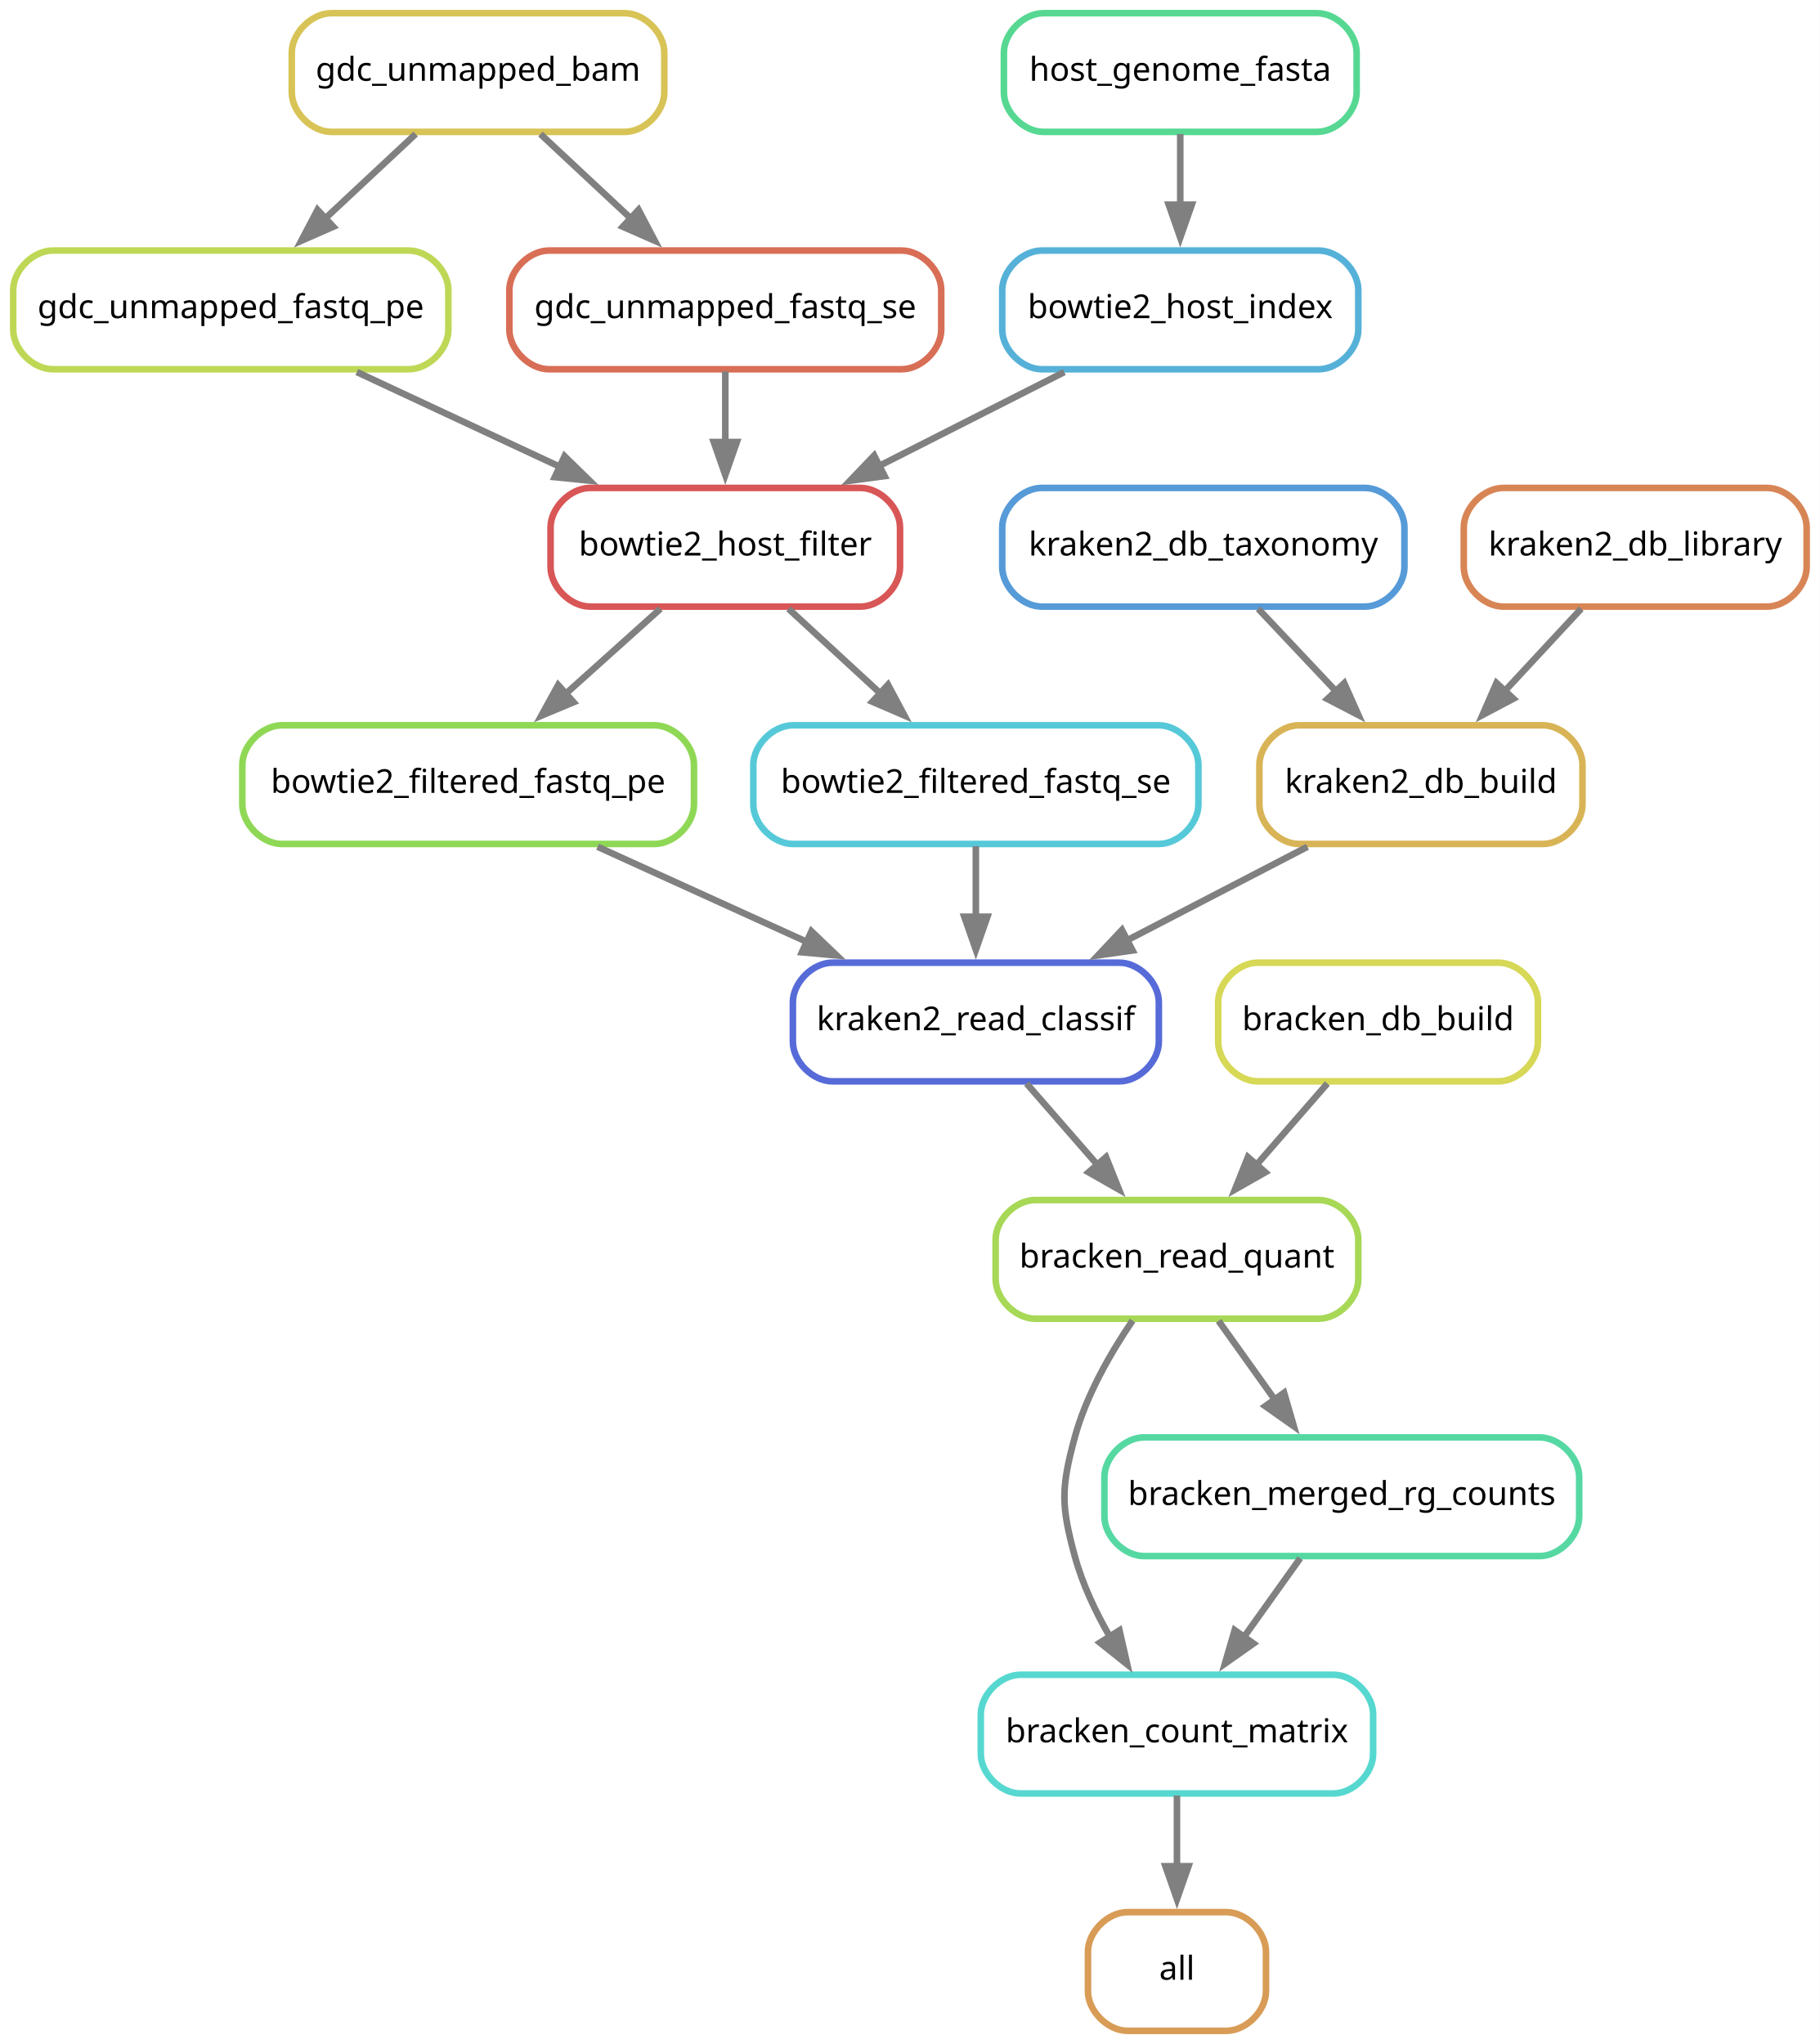
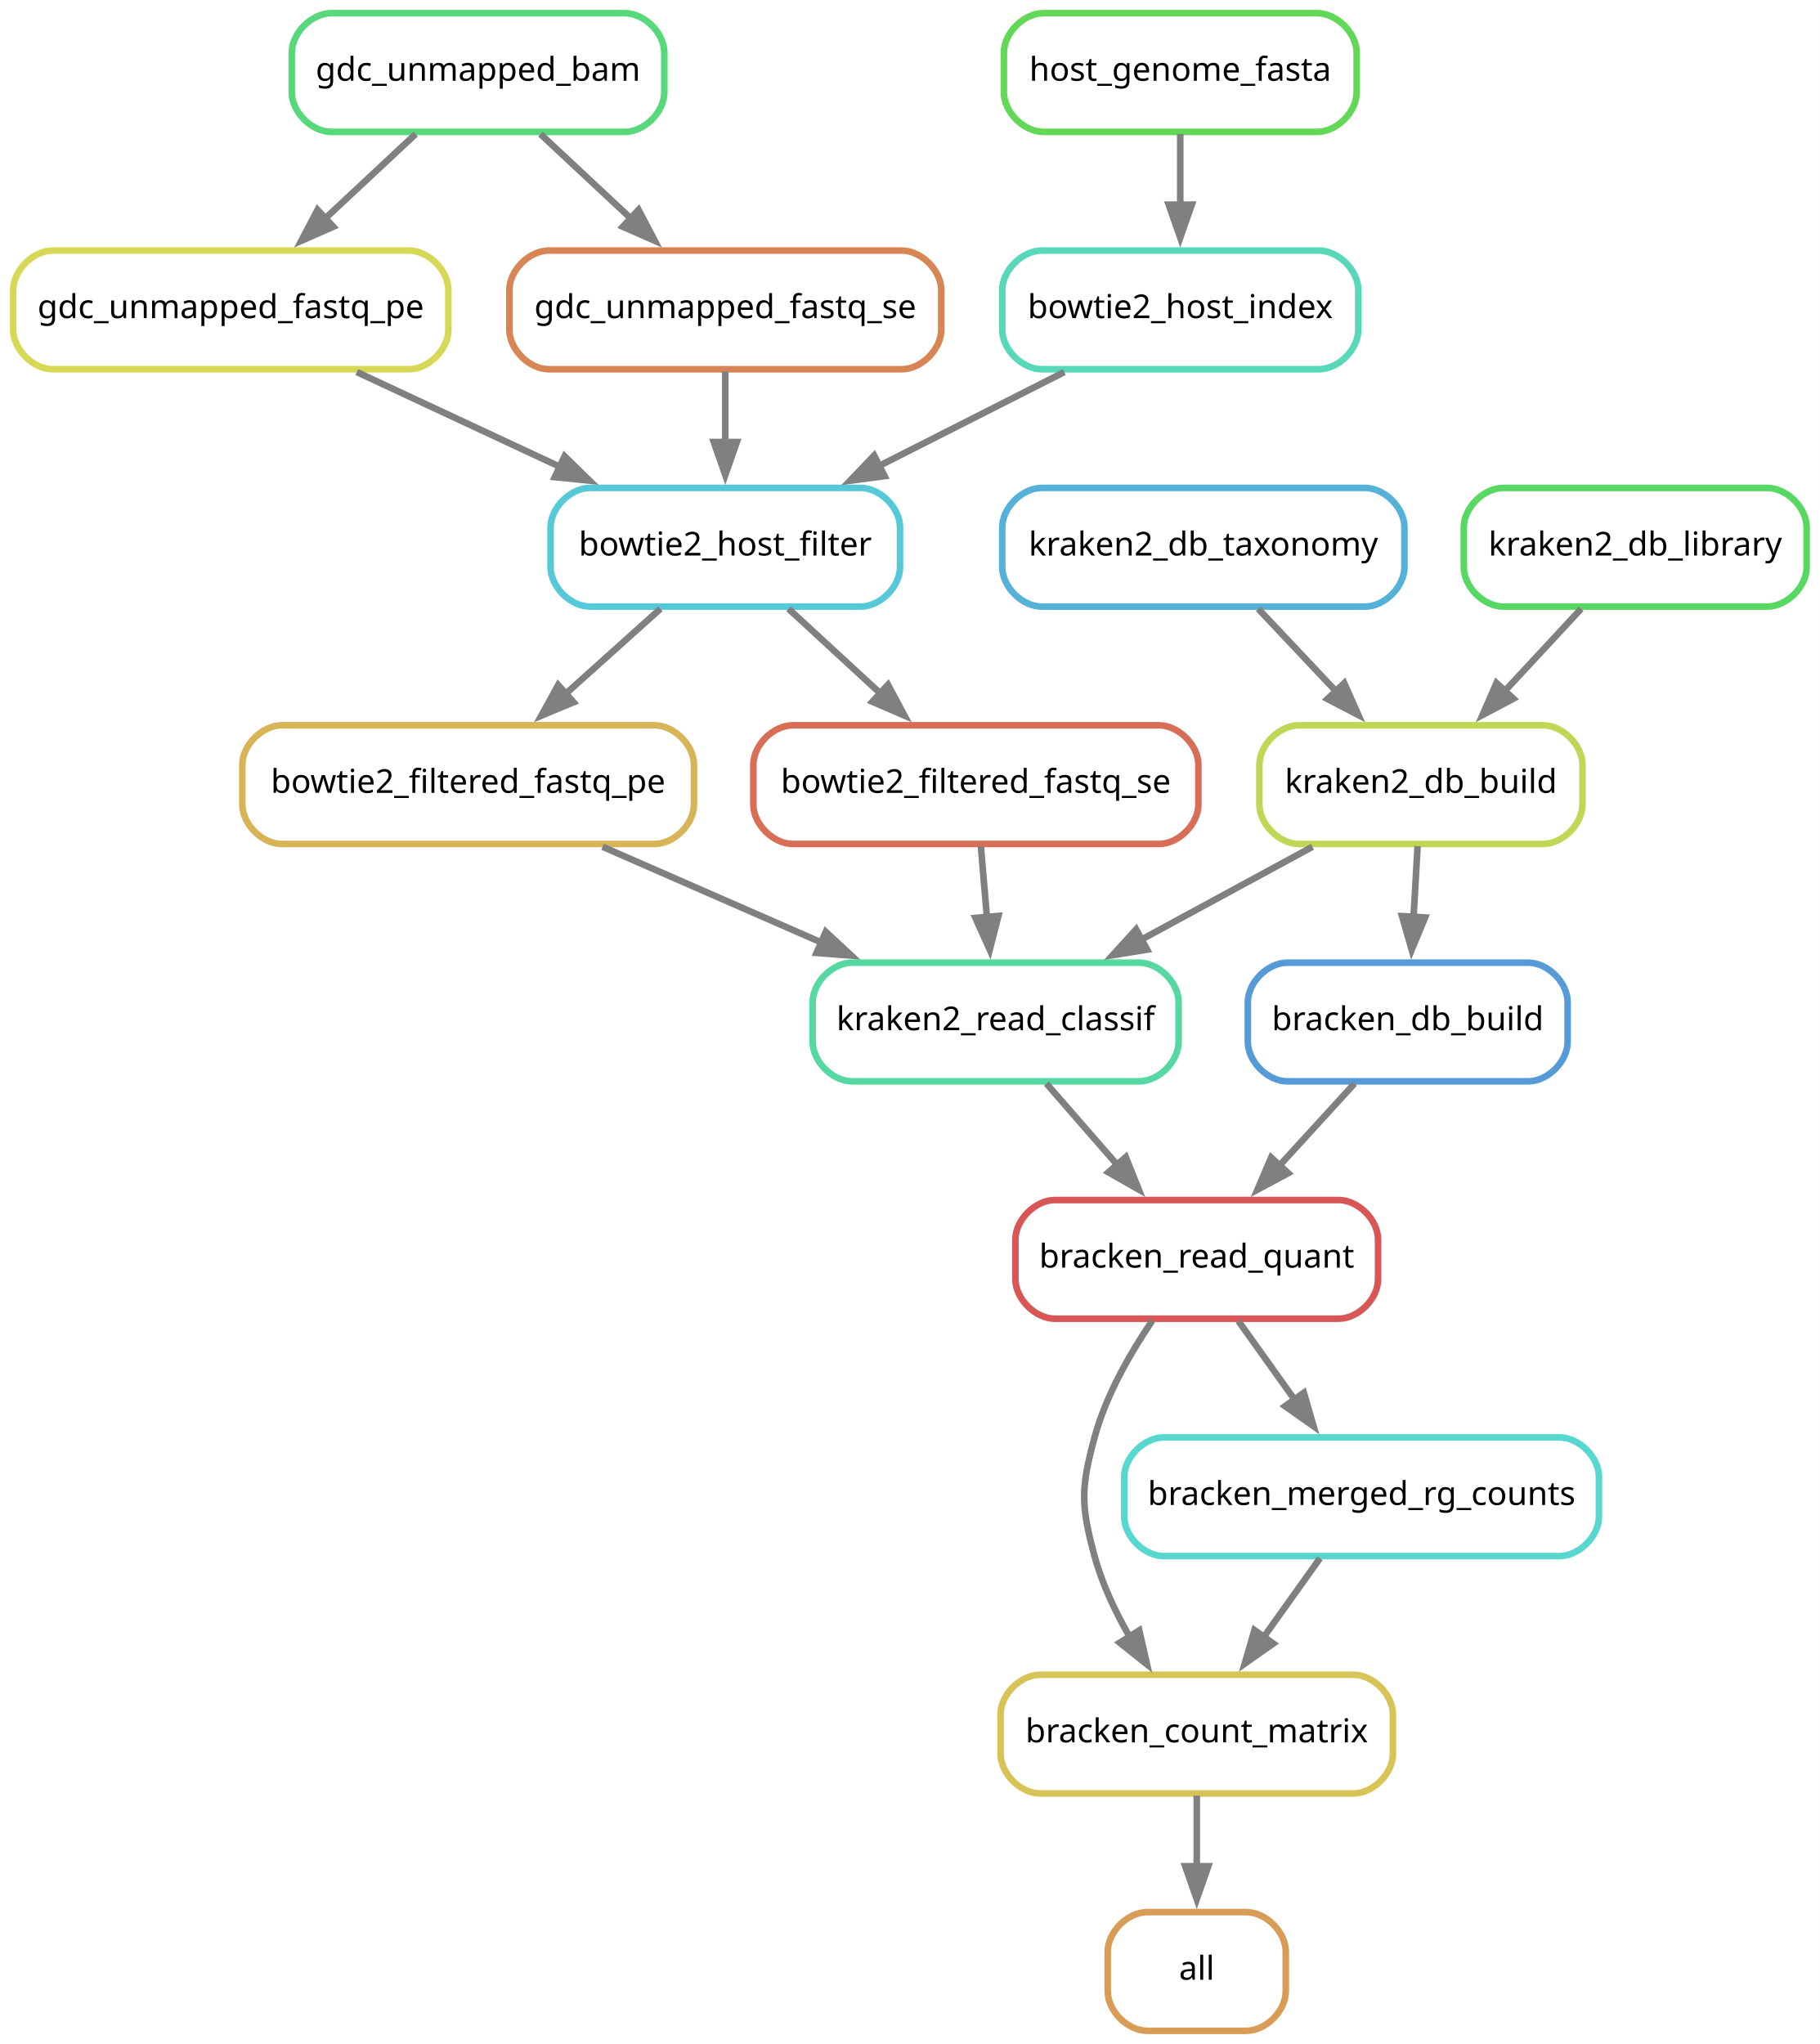
<svg xmlns="http://www.w3.org/2000/svg" width="552pt" height="620pt" viewBox="0.00 0.00 552.00 620.00">
  <g id="graph0" class="graph" transform="scale(1 1) rotate(0) translate(4 616)">
    <polygon fill="white" stroke="none" points="-4,4 -4,-616 548,-616 548,4 -4,4" />
    <g id="node1" class="node">
-       <path fill="none" stroke="#d89c56" stroke-width="2" d="M368,-36C368,-36 338,-36 338,-36 332,-36 326,-30 326,-24 326,-24 326,-12 326,-12 326,-6 332,0 338,0 338,0 368,0 368,0 374,0 380,-6 380,-12 380,-12 380,-24 380,-24 380,-30 374,-36 368,-36" />
-       <text text-anchor="middle" x="353" y="-15.5" font-family="sans" font-size="10.00">all</text>
+       <path fill="none" stroke="#d89c56" stroke-width="2" d="M374,-36C374,-36 344,-36 344,-36 338,-36 332,-30 332,-24 332,-24 332,-12 332,-12 332,-6 338,0 344,0 344,0 374,0 374,0 380,0 386,-6 386,-12 386,-12 386,-24 386,-24 386,-30 380,-36 374,-36" />
+       <text text-anchor="middle" x="359" y="-15.5" font-family="sans" font-size="10.00">all</text>
    </g>
    <g id="node2" class="node">
-       <path fill="none" stroke="#56d8d0" stroke-width="2" d="M400.5,-108C400.5,-108 305.5,-108 305.5,-108 299.5,-108 293.5,-102 293.5,-96 293.5,-96 293.5,-84 293.5,-84 293.5,-78 299.5,-72 305.5,-72 305.5,-72 400.5,-72 400.5,-72 406.5,-72 412.5,-78 412.5,-84 412.5,-84 412.5,-96 412.5,-96 412.5,-102 406.5,-108 400.5,-108" />
-       <text text-anchor="middle" x="353" y="-87.5" font-family="sans" font-size="10.00">bracken_count_matrix</text>
+       <path fill="none" stroke="#d8c356" stroke-width="2" d="M406.5,-108C406.5,-108 311.5,-108 311.5,-108 305.5,-108 299.5,-102 299.5,-96 299.5,-96 299.5,-84 299.5,-84 299.5,-78 305.5,-72 311.5,-72 311.5,-72 406.5,-72 406.5,-72 412.5,-72 418.5,-78 418.5,-84 418.5,-84 418.5,-96 418.5,-96 418.5,-102 412.5,-108 406.5,-108" />
+       <text text-anchor="middle" x="359" y="-87.5" font-family="sans" font-size="10.00">bracken_count_matrix</text>
    </g>
    <g id="edge1" class="edge">
-       <path fill="none" stroke="grey" stroke-width="2" d="M353,-71.34C353,-64.75 353,-57.08 353,-49.67" />
-       <polygon fill="grey" stroke="grey" stroke-width="2" points="356.5,-49.93 353,-39.93 349.5,-49.93 356.5,-49.93" />
+       <path fill="none" stroke="grey" stroke-width="2" d="M359,-71.34C359,-64.75 359,-57.08 359,-49.67" />
+       <polygon fill="grey" stroke="grey" stroke-width="2" points="362.5,-49.93 359,-39.93 355.5,-49.93 362.5,-49.93" />
    </g>
    <g id="node3" class="node">
-       <path fill="none" stroke="#a7d856" stroke-width="2" d="M396,-252C396,-252 310,-252 310,-252 304,-252 298,-246 298,-240 298,-240 298,-228 298,-228 298,-222 304,-216 310,-216 310,-216 396,-216 396,-216 402,-216 408,-222 408,-228 408,-228 408,-240 408,-240 408,-246 402,-252 396,-252" />
-       <text text-anchor="middle" x="353" y="-231.5" font-family="sans" font-size="10.00">bracken_read_quant</text>
+       <path fill="none" stroke="#d85656" stroke-width="2" d="M402,-252C402,-252 316,-252 316,-252 310,-252 304,-246 304,-240 304,-240 304,-228 304,-228 304,-222 310,-216 316,-216 316,-216 402,-216 402,-216 408,-216 414,-222 414,-228 414,-228 414,-240 414,-240 414,-246 408,-252 402,-252" />
+       <text text-anchor="middle" x="359" y="-231.5" font-family="sans" font-size="10.00">bracken_read_quant</text>
    </g>
    <g id="edge3" class="edge">
-       <path fill="none" stroke="grey" stroke-width="2" d="M339.53,-215.43C332.84,-205.59 325.46,-192.76 322,-180 317.82,-164.56 317.82,-159.44 322,-144 324.3,-135.53 328.32,-127.02 332.73,-119.38" />
-       <polygon fill="grey" stroke="grey" stroke-width="2" points="335.56,-121.46 337.92,-111.13 329.63,-117.73 335.56,-121.46" />
+       <path fill="none" stroke="grey" stroke-width="2" d="M345.53,-215.43C338.84,-205.59 331.46,-192.76 328,-180 323.82,-164.56 323.82,-159.44 328,-144 330.3,-135.53 334.32,-127.02 338.73,-119.38" />
+       <polygon fill="grey" stroke="grey" stroke-width="2" points="341.56,-121.46 343.92,-111.13 335.63,-117.73 341.56,-121.46" />
    </g>
    <g id="node17" class="node">
-       <path fill="none" stroke="#56d8a2" stroke-width="2" d="M463,-180C463,-180 343,-180 343,-180 337,-180 331,-174 331,-168 331,-168 331,-156 331,-156 331,-150 337,-144 343,-144 343,-144 463,-144 463,-144 469,-144 475,-150 475,-156 475,-156 475,-168 475,-168 475,-174 469,-180 463,-180" />
-       <text text-anchor="middle" x="403" y="-159.5" font-family="sans" font-size="10.00">bracken_merged_rg_counts</text>
+       <path fill="none" stroke="#56d8d0" stroke-width="2" d="M469,-180C469,-180 349,-180 349,-180 343,-180 337,-174 337,-168 337,-168 337,-156 337,-156 337,-150 343,-144 349,-144 349,-144 469,-144 469,-144 475,-144 481,-150 481,-156 481,-156 481,-168 481,-168 481,-174 475,-180 469,-180" />
+       <text text-anchor="middle" x="409" y="-159.5" font-family="sans" font-size="10.00">bracken_merged_rg_counts</text>
    </g>
-     <g id="edge19" class="edge">
-       <path fill="none" stroke="grey" stroke-width="2" d="M365.62,-215.34C370.79,-208.1 376.91,-199.53 382.68,-191.45" />
-       <polygon fill="grey" stroke="grey" stroke-width="2" points="385.49,-193.54 388.45,-183.37 379.79,-189.47 385.49,-193.54" />
+     <g id="edge20" class="edge">
+       <path fill="none" stroke="grey" stroke-width="2" d="M371.62,-215.34C376.79,-208.1 382.91,-199.53 388.68,-191.45" />
+       <polygon fill="grey" stroke="grey" stroke-width="2" points="391.49,-193.54 394.45,-183.37 385.79,-189.47 391.49,-193.54" />
    </g>
    <g id="node4" class="node">
-       <path fill="none" stroke="#566bd8" stroke-width="2" d="M335.5,-324C335.5,-324 248.5,-324 248.5,-324 242.5,-324 236.5,-318 236.5,-312 236.5,-312 236.5,-300 236.5,-300 236.5,-294 242.5,-288 248.5,-288 248.5,-288 335.5,-288 335.5,-288 341.5,-288 347.5,-294 347.5,-300 347.5,-300 347.5,-312 347.5,-312 347.5,-318 341.5,-324 335.5,-324" />
-       <text text-anchor="middle" x="292" y="-303.5" font-family="sans" font-size="10.00">kraken2_read_classif</text>
+       <path fill="none" stroke="#56d8a2" stroke-width="2" d="M341.5,-324C341.5,-324 254.5,-324 254.5,-324 248.5,-324 242.5,-318 242.5,-312 242.5,-312 242.5,-300 242.5,-300 242.5,-294 248.5,-288 254.5,-288 254.5,-288 341.5,-288 341.5,-288 347.5,-288 353.5,-294 353.5,-300 353.5,-300 353.5,-312 353.5,-312 353.5,-318 347.5,-324 341.5,-324" />
+       <text text-anchor="middle" x="298" y="-303.5" font-family="sans" font-size="10.00">kraken2_read_classif</text>
    </g>
    <g id="edge5" class="edge">
-       <path fill="none" stroke="grey" stroke-width="2" d="M307.39,-287.34C313.92,-279.85 321.67,-270.95 328.92,-262.63" />
-       <polygon fill="grey" stroke="grey" stroke-width="2" points="331.48,-265.02 335.41,-255.18 326.2,-260.42 331.48,-265.02" />
+       <path fill="none" stroke="grey" stroke-width="2" d="M313.39,-287.34C319.92,-279.85 327.67,-270.95 334.92,-262.63" />
+       <polygon fill="grey" stroke="grey" stroke-width="2" points="337.48,-265.02 341.41,-255.18 332.2,-260.42 337.48,-265.02" />
    </g>
    <g id="node5" class="node">
-       <path fill="none" stroke="#8fd856" stroke-width="2" d="M194.5,-396C194.5,-396 81.5,-396 81.5,-396 75.5,-396 69.5,-390 69.5,-384 69.5,-384 69.5,-372 69.5,-372 69.5,-366 75.5,-360 81.5,-360 81.5,-360 194.5,-360 194.5,-360 200.5,-360 206.5,-366 206.5,-372 206.5,-372 206.5,-384 206.5,-384 206.5,-390 200.5,-396 194.5,-396" />
+       <path fill="none" stroke="#d8b456" stroke-width="2" d="M194.5,-396C194.5,-396 81.5,-396 81.5,-396 75.5,-396 69.5,-390 69.5,-384 69.5,-384 69.5,-372 69.5,-372 69.5,-366 75.5,-360 81.5,-360 81.5,-360 194.5,-360 194.5,-360 200.5,-360 206.5,-366 206.5,-372 206.5,-372 206.5,-384 206.5,-384 206.5,-390 200.5,-396 194.5,-396" />
      <text text-anchor="middle" x="138" y="-375.5" font-family="sans" font-size="10.00">bowtie2_filtered_fastq_pe</text>
    </g>
    <g id="edge6" class="edge">
-       <path fill="none" stroke="grey" stroke-width="2" d="M177.26,-359.15C196.55,-350.38 220.05,-339.71 240.74,-330.3" />
-       <polygon fill="grey" stroke="grey" stroke-width="2" points="242.13,-333.51 249.79,-326.19 239.24,-327.14 242.13,-333.51" />
+       <path fill="none" stroke="grey" stroke-width="2" d="M178.79,-359.15C199.02,-350.3 223.7,-339.51 245.34,-330.04" />
+       <polygon fill="grey" stroke="grey" stroke-width="2" points="246.48,-333.36 254.23,-326.15 243.67,-326.95 246.48,-333.36" />
    </g>
    <g id="node6" class="node">
-       <path fill="none" stroke="#d85656" stroke-width="2" d="M257,-468C257,-468 175,-468 175,-468 169,-468 163,-462 163,-456 163,-456 163,-444 163,-444 163,-438 169,-432 175,-432 175,-432 257,-432 257,-432 263,-432 269,-438 269,-444 269,-444 269,-456 269,-456 269,-462 263,-468 257,-468" />
+       <path fill="none" stroke="#56c9d8" stroke-width="2" d="M257,-468C257,-468 175,-468 175,-468 169,-468 163,-462 163,-456 163,-456 163,-444 163,-444 163,-438 169,-432 175,-432 175,-432 257,-432 257,-432 263,-432 269,-438 269,-444 269,-444 269,-456 269,-456 269,-462 263,-468 257,-468" />
      <text text-anchor="middle" x="216" y="-447.5" font-family="sans" font-size="10.00">bowtie2_host_filter</text>
    </g>
    <g id="edge9" class="edge">
      <path fill="none" stroke="grey" stroke-width="2" d="M196.32,-431.34C187.61,-423.52 177.18,-414.16 167.57,-405.53" />
      <polygon fill="grey" stroke="grey" stroke-width="2" points="169.98,-403 160.2,-398.92 165.31,-408.21 169.98,-403" />
    </g>
    <g id="node15" class="node">
-       <path fill="none" stroke="#56c9d8" stroke-width="2" d="M347.5,-396C347.5,-396 236.5,-396 236.5,-396 230.5,-396 224.5,-390 224.5,-384 224.5,-384 224.5,-372 224.5,-372 224.5,-366 230.5,-360 236.5,-360 236.5,-360 347.5,-360 347.5,-360 353.5,-360 359.5,-366 359.5,-372 359.5,-372 359.5,-384 359.5,-384 359.5,-390 353.5,-396 347.5,-396" />
+       <path fill="none" stroke="#d86e56" stroke-width="2" d="M347.5,-396C347.5,-396 236.5,-396 236.5,-396 230.5,-396 224.5,-390 224.5,-384 224.5,-384 224.5,-372 224.5,-372 224.5,-366 230.5,-360 236.5,-360 236.5,-360 347.5,-360 347.5,-360 353.5,-360 359.5,-366 359.5,-372 359.5,-372 359.5,-384 359.5,-384 359.5,-390 353.5,-396 347.5,-396" />
      <text text-anchor="middle" x="292" y="-375.5" font-family="sans" font-size="10.00">bowtie2_filtered_fastq_se</text>
    </g>
-     <g id="edge17" class="edge">
+     <g id="edge18" class="edge">
      <path fill="none" stroke="grey" stroke-width="2" d="M235.18,-431.34C243.66,-423.52 253.82,-414.16 263.19,-405.53" />
      <polygon fill="grey" stroke="grey" stroke-width="2" points="265.35,-408.3 270.34,-398.95 260.61,-403.15 265.35,-408.3" />
    </g>
    <g id="node7" class="node">
-       <path fill="none" stroke="#bed856" stroke-width="2" d="M120,-540C120,-540 12,-540 12,-540 6,-540 0,-534 0,-528 0,-528 0,-516 0,-516 0,-510 6,-504 12,-504 12,-504 120,-504 120,-504 126,-504 132,-510 132,-516 132,-516 132,-528 132,-528 132,-534 126,-540 120,-540" />
+       <path fill="none" stroke="#d6d856" stroke-width="2" d="M120,-540C120,-540 12,-540 12,-540 6,-540 0,-534 0,-528 0,-528 0,-516 0,-516 0,-510 6,-504 12,-504 12,-504 120,-504 120,-504 126,-504 132,-510 132,-516 132,-516 132,-528 132,-528 132,-534 126,-540 120,-540" />
      <text text-anchor="middle" x="66" y="-519.5" font-family="sans" font-size="10.00">gdc_unmapped_fastq_pe</text>
    </g>
-     <g id="edge10" class="edge">
+     <g id="edge11" class="edge">
      <path fill="none" stroke="grey" stroke-width="2" d="M104.24,-503.15C122.94,-494.43 145.7,-483.81 165.79,-474.43" />
      <polygon fill="grey" stroke="grey" stroke-width="2" points="167.25,-477.61 174.83,-470.21 164.28,-471.27 167.25,-477.61" />
    </g>
    <g id="node8" class="node">
-       <path fill="none" stroke="#d8c356" stroke-width="2" d="M185.5,-612C185.5,-612 96.5,-612 96.5,-612 90.5,-612 84.5,-606 84.5,-600 84.5,-600 84.5,-588 84.5,-588 84.5,-582 90.5,-576 96.5,-576 96.5,-576 185.5,-576 185.5,-576 191.5,-576 197.5,-582 197.5,-588 197.5,-588 197.5,-600 197.5,-600 197.5,-606 191.5,-612 185.5,-612" />
+       <path fill="none" stroke="#56d87b" stroke-width="2" d="M185.5,-612C185.5,-612 96.5,-612 96.5,-612 90.5,-612 84.5,-606 84.5,-600 84.5,-600 84.5,-588 84.5,-588 84.5,-582 90.5,-576 96.5,-576 96.5,-576 185.5,-576 185.5,-576 191.5,-576 197.5,-582 197.5,-588 197.5,-588 197.5,-600 197.5,-600 197.5,-606 191.5,-612 185.5,-612" />
      <text text-anchor="middle" x="141" y="-591.5" font-family="sans" font-size="10.00">gdc_unmapped_bam</text>
    </g>
    <g id="edge13" class="edge">
      <path fill="none" stroke="grey" stroke-width="2" d="M122.07,-575.34C113.7,-567.52 103.67,-558.16 94.43,-549.53" />
      <polygon fill="grey" stroke="grey" stroke-width="2" points="97.09,-547.23 87.39,-542.97 92.32,-552.35 97.09,-547.23" />
    </g>
    <g id="node16" class="node">
-       <path fill="none" stroke="#d86e56" stroke-width="2" d="M269.5,-540C269.5,-540 162.5,-540 162.5,-540 156.5,-540 150.5,-534 150.5,-528 150.5,-528 150.5,-516 150.5,-516 150.5,-510 156.5,-504 162.5,-504 162.5,-504 269.5,-504 269.5,-504 275.5,-504 281.5,-510 281.5,-516 281.5,-516 281.5,-528 281.5,-528 281.5,-534 275.5,-540 269.5,-540" />
+       <path fill="none" stroke="#d88556" stroke-width="2" d="M269.5,-540C269.5,-540 162.5,-540 162.5,-540 156.5,-540 150.5,-534 150.5,-528 150.5,-528 150.5,-516 150.5,-516 150.5,-510 156.5,-504 162.5,-504 162.5,-504 269.5,-504 269.5,-504 275.5,-504 281.5,-510 281.5,-516 281.5,-516 281.5,-528 281.5,-528 281.5,-534 275.5,-540 269.5,-540" />
      <text text-anchor="middle" x="216" y="-519.5" font-family="sans" font-size="10.00">gdc_unmapped_fastq_se</text>
    </g>
-     <g id="edge18" class="edge">
+     <g id="edge19" class="edge">
      <path fill="none" stroke="grey" stroke-width="2" d="M159.93,-575.34C168.3,-567.52 178.33,-558.16 187.57,-549.53" />
      <polygon fill="grey" stroke="grey" stroke-width="2" points="189.68,-552.35 194.61,-542.97 184.91,-547.23 189.68,-552.35" />
    </g>
    <g id="node9" class="node">
-       <path fill="none" stroke="#56b1d8" stroke-width="2" d="M396,-540C396,-540 312,-540 312,-540 306,-540 300,-534 300,-528 300,-528 300,-516 300,-516 300,-510 306,-504 312,-504 312,-504 396,-504 396,-504 402,-504 408,-510 408,-516 408,-516 408,-528 408,-528 408,-534 402,-540 396,-540" />
+       <path fill="none" stroke="#56d8b9" stroke-width="2" d="M396,-540C396,-540 312,-540 312,-540 306,-540 300,-534 300,-528 300,-528 300,-516 300,-516 300,-510 306,-504 312,-504 312,-504 396,-504 396,-504 402,-504 408,-510 408,-516 408,-516 408,-528 408,-528 408,-534 402,-540 396,-540" />
      <text text-anchor="middle" x="354" y="-519.5" font-family="sans" font-size="10.00">bowtie2_host_index</text>
    </g>
-     <g id="edge11" class="edge">
+     <g id="edge10" class="edge">
      <path fill="none" stroke="grey" stroke-width="2" d="M318.82,-503.15C301.71,-494.47 280.91,-483.92 262.5,-474.59" />
      <polygon fill="grey" stroke="grey" stroke-width="2" points="264.32,-471.58 253.82,-470.18 261.15,-477.83 264.32,-471.58" />
    </g>
    <g id="node10" class="node">
-       <path fill="none" stroke="#56d892" stroke-width="2" d="M395.5,-612C395.5,-612 312.5,-612 312.5,-612 306.5,-612 300.5,-606 300.5,-600 300.5,-600 300.5,-588 300.5,-588 300.5,-582 306.5,-576 312.5,-576 312.5,-576 395.5,-576 395.5,-576 401.5,-576 407.5,-582 407.5,-588 407.5,-588 407.5,-600 407.5,-600 407.5,-606 401.5,-612 395.5,-612" />
+       <path fill="none" stroke="#61d856" stroke-width="2" d="M395.5,-612C395.5,-612 312.5,-612 312.5,-612 306.5,-612 300.5,-606 300.5,-600 300.5,-600 300.5,-588 300.5,-588 300.5,-582 306.5,-576 312.5,-576 312.5,-576 395.5,-576 395.5,-576 401.5,-576 407.5,-582 407.5,-588 407.5,-588 407.5,-600 407.5,-600 407.5,-606 401.5,-612 395.5,-612" />
      <text text-anchor="middle" x="354" y="-591.5" font-family="sans" font-size="10.00">host_genome_fasta</text>
    </g>
    <g id="edge14" class="edge">
      <path fill="none" stroke="grey" stroke-width="2" d="M354,-575.34C354,-568.75 354,-561.08 354,-553.67" />
      <polygon fill="grey" stroke="grey" stroke-width="2" points="357.5,-553.93 354,-543.93 350.5,-553.93 357.5,-553.93" />
    </g>
    <g id="node11" class="node">
-       <path fill="none" stroke="#d8b456" stroke-width="2" d="M464,-396C464,-396 390,-396 390,-396 384,-396 378,-390 378,-384 378,-384 378,-372 378,-372 378,-366 384,-360 390,-360 390,-360 464,-360 464,-360 470,-360 476,-366 476,-372 476,-372 476,-384 476,-384 476,-390 470,-396 464,-396" />
+       <path fill="none" stroke="#bed856" stroke-width="2" d="M464,-396C464,-396 390,-396 390,-396 384,-396 378,-390 378,-384 378,-384 378,-372 378,-372 378,-366 384,-360 390,-360 390,-360 464,-360 464,-360 470,-360 476,-366 476,-372 476,-372 476,-384 476,-384 476,-390 470,-396 464,-396" />
      <text text-anchor="middle" x="427" y="-375.5" font-family="sans" font-size="10.00">kraken2_db_build</text>
    </g>
-     <g id="edge7" class="edge">
-       <path fill="none" stroke="grey" stroke-width="2" d="M392.58,-359.15C375.92,-350.52 355.69,-340.02 337.75,-330.72" />
-       <polygon fill="grey" stroke="grey" stroke-width="2" points="339.53,-327.7 329.04,-326.21 336.31,-333.92 339.53,-327.7" />
+     <g id="edge8" class="edge">
+       <path fill="none" stroke="grey" stroke-width="2" d="M394.11,-359.15C378.34,-350.6 359.23,-340.22 342.21,-330.99" />
+       <polygon fill="grey" stroke="grey" stroke-width="2" points="343.95,-327.95 333.49,-326.26 340.61,-334.1 343.95,-327.95" />
+     </g>
+     <g id="node14" class="node">
+       <path fill="none" stroke="#569ad8" stroke-width="2" d="M459.5,-324C459.5,-324 386.5,-324 386.5,-324 380.5,-324 374.5,-318 374.5,-312 374.5,-312 374.5,-300 374.5,-300 374.5,-294 380.5,-288 386.5,-288 386.5,-288 459.5,-288 459.5,-288 465.5,-288 471.5,-294 471.5,-300 471.5,-300 471.5,-312 471.5,-312 471.5,-318 465.5,-324 459.5,-324" />
+       <text text-anchor="middle" x="423" y="-303.5" font-family="sans" font-size="10.00">bracken_db_build</text>
+     </g>
+     <g id="edge17" class="edge">
+       <path fill="none" stroke="grey" stroke-width="2" d="M425.99,-359.34C425.61,-352.75 425.18,-345.08 424.75,-337.67" />
+       <polygon fill="grey" stroke="grey" stroke-width="2" points="428.26,-337.71 424.2,-327.92 421.27,-338.11 428.26,-337.71" />
    </g>
    <g id="node12" class="node">
-       <path fill="none" stroke="#569ad8" stroke-width="2" d="M410,-468C410,-468 312,-468 312,-468 306,-468 300,-462 300,-456 300,-456 300,-444 300,-444 300,-438 306,-432 312,-432 312,-432 410,-432 410,-432 416,-432 422,-438 422,-444 422,-444 422,-456 422,-456 422,-462 416,-468 410,-468" />
+       <path fill="none" stroke="#56b1d8" stroke-width="2" d="M410,-468C410,-468 312,-468 312,-468 306,-468 300,-462 300,-456 300,-456 300,-444 300,-444 300,-438 306,-432 312,-432 312,-432 410,-432 410,-432 416,-432 422,-438 422,-444 422,-444 422,-456 422,-456 422,-462 416,-468 410,-468" />
      <text text-anchor="middle" x="361" y="-447.5" font-family="sans" font-size="10.00">kraken2_db_taxonomy</text>
    </g>
-     <g id="edge15" class="edge">
+     <g id="edge16" class="edge">
      <path fill="none" stroke="grey" stroke-width="2" d="M377.65,-431.34C384.79,-423.77 393.29,-414.75 401.21,-406.35" />
      <polygon fill="grey" stroke="grey" stroke-width="2" points="403.73,-408.78 408.04,-399.1 398.64,-403.98 403.73,-408.78" />
    </g>
    <g id="node13" class="node">
-       <path fill="none" stroke="#d88556" stroke-width="2" d="M532,-468C532,-468 452,-468 452,-468 446,-468 440,-462 440,-456 440,-456 440,-444 440,-444 440,-438 446,-432 452,-432 452,-432 532,-432 532,-432 538,-432 544,-438 544,-444 544,-444 544,-456 544,-456 544,-462 538,-468 532,-468" />
+       <path fill="none" stroke="#56d863" stroke-width="2" d="M532,-468C532,-468 452,-468 452,-468 446,-468 440,-462 440,-456 440,-456 440,-444 440,-444 440,-438 446,-432 452,-432 452,-432 532,-432 532,-432 538,-432 544,-438 544,-444 544,-444 544,-456 544,-456 544,-462 538,-468 532,-468" />
      <text text-anchor="middle" x="492" y="-447.5" font-family="sans" font-size="10.00">kraken2_db_library</text>
    </g>
-     <g id="edge16" class="edge">
+     <g id="edge15" class="edge">
      <path fill="none" stroke="grey" stroke-width="2" d="M475.6,-431.34C468.57,-423.77 460.2,-414.75 452.4,-406.35" />
      <polygon fill="grey" stroke="grey" stroke-width="2" points="455.05,-404.07 445.68,-399.12 449.92,-408.83 455.05,-404.07" />
    </g>
-     <g id="node14" class="node">
-       <path fill="none" stroke="#d6d856" stroke-width="2" d="M450.5,-324C450.5,-324 377.5,-324 377.5,-324 371.5,-324 365.5,-318 365.5,-312 365.5,-312 365.5,-300 365.5,-300 365.5,-294 371.5,-288 377.5,-288 377.5,-288 450.5,-288 450.5,-288 456.5,-288 462.5,-294 462.5,-300 462.5,-300 462.5,-312 462.5,-312 462.5,-318 456.5,-324 450.5,-324" />
-       <text text-anchor="middle" x="414" y="-303.5" font-family="sans" font-size="10.00">bracken_db_build</text>
+     <g id="edge4" class="edge">
+       <path fill="none" stroke="grey" stroke-width="2" d="M406.85,-287.34C399.93,-279.77 391.69,-270.75 384.01,-262.35" />
+       <polygon fill="grey" stroke="grey" stroke-width="2" points="386.74,-260.15 377.41,-255.14 381.57,-264.88 386.74,-260.15" />
    </g>
-     <g id="edge4" class="edge">
-       <path fill="none" stroke="grey" stroke-width="2" d="M398.61,-287.34C392.08,-279.85 384.33,-270.95 377.08,-262.63" />
-       <polygon fill="grey" stroke="grey" stroke-width="2" points="379.8,-260.42 370.59,-255.18 374.52,-265.02 379.8,-260.42" />
-     </g>
-     <g id="edge8" class="edge">
-       <path fill="none" stroke="grey" stroke-width="2" d="M292,-359.34C292,-352.75 292,-345.08 292,-337.67" />
-       <polygon fill="grey" stroke="grey" stroke-width="2" points="295.5,-337.93 292,-327.93 288.5,-337.93 295.5,-337.93" />
+     <g id="edge7" class="edge">
+       <path fill="none" stroke="grey" stroke-width="2" d="M293.51,-359.34C294.08,-352.75 294.74,-345.08 295.37,-337.67" />
+       <polygon fill="grey" stroke="grey" stroke-width="2" points="298.84,-338.18 296.21,-327.92 291.87,-337.58 298.84,-338.18" />
    </g>
    <g id="edge12" class="edge">
      <path fill="none" stroke="grey" stroke-width="2" d="M216,-503.34C216,-496.75 216,-489.08 216,-481.67" />
      <polygon fill="grey" stroke="grey" stroke-width="2" points="219.5,-481.93 216,-471.93 212.5,-481.93 219.5,-481.93" />
    </g>
    <g id="edge2" class="edge">
-       <path fill="none" stroke="grey" stroke-width="2" d="M390.38,-143.34C385.21,-136.1 379.09,-127.53 373.32,-119.45" />
-       <polygon fill="grey" stroke="grey" stroke-width="2" points="376.21,-117.47 367.55,-111.37 370.51,-121.54 376.21,-117.47" />
+       <path fill="none" stroke="grey" stroke-width="2" d="M396.38,-143.34C391.21,-136.1 385.09,-127.53 379.32,-119.45" />
+       <polygon fill="grey" stroke="grey" stroke-width="2" points="382.21,-117.47 373.55,-111.37 376.51,-121.54 382.21,-117.47" />
    </g>
  </g>
</svg>
